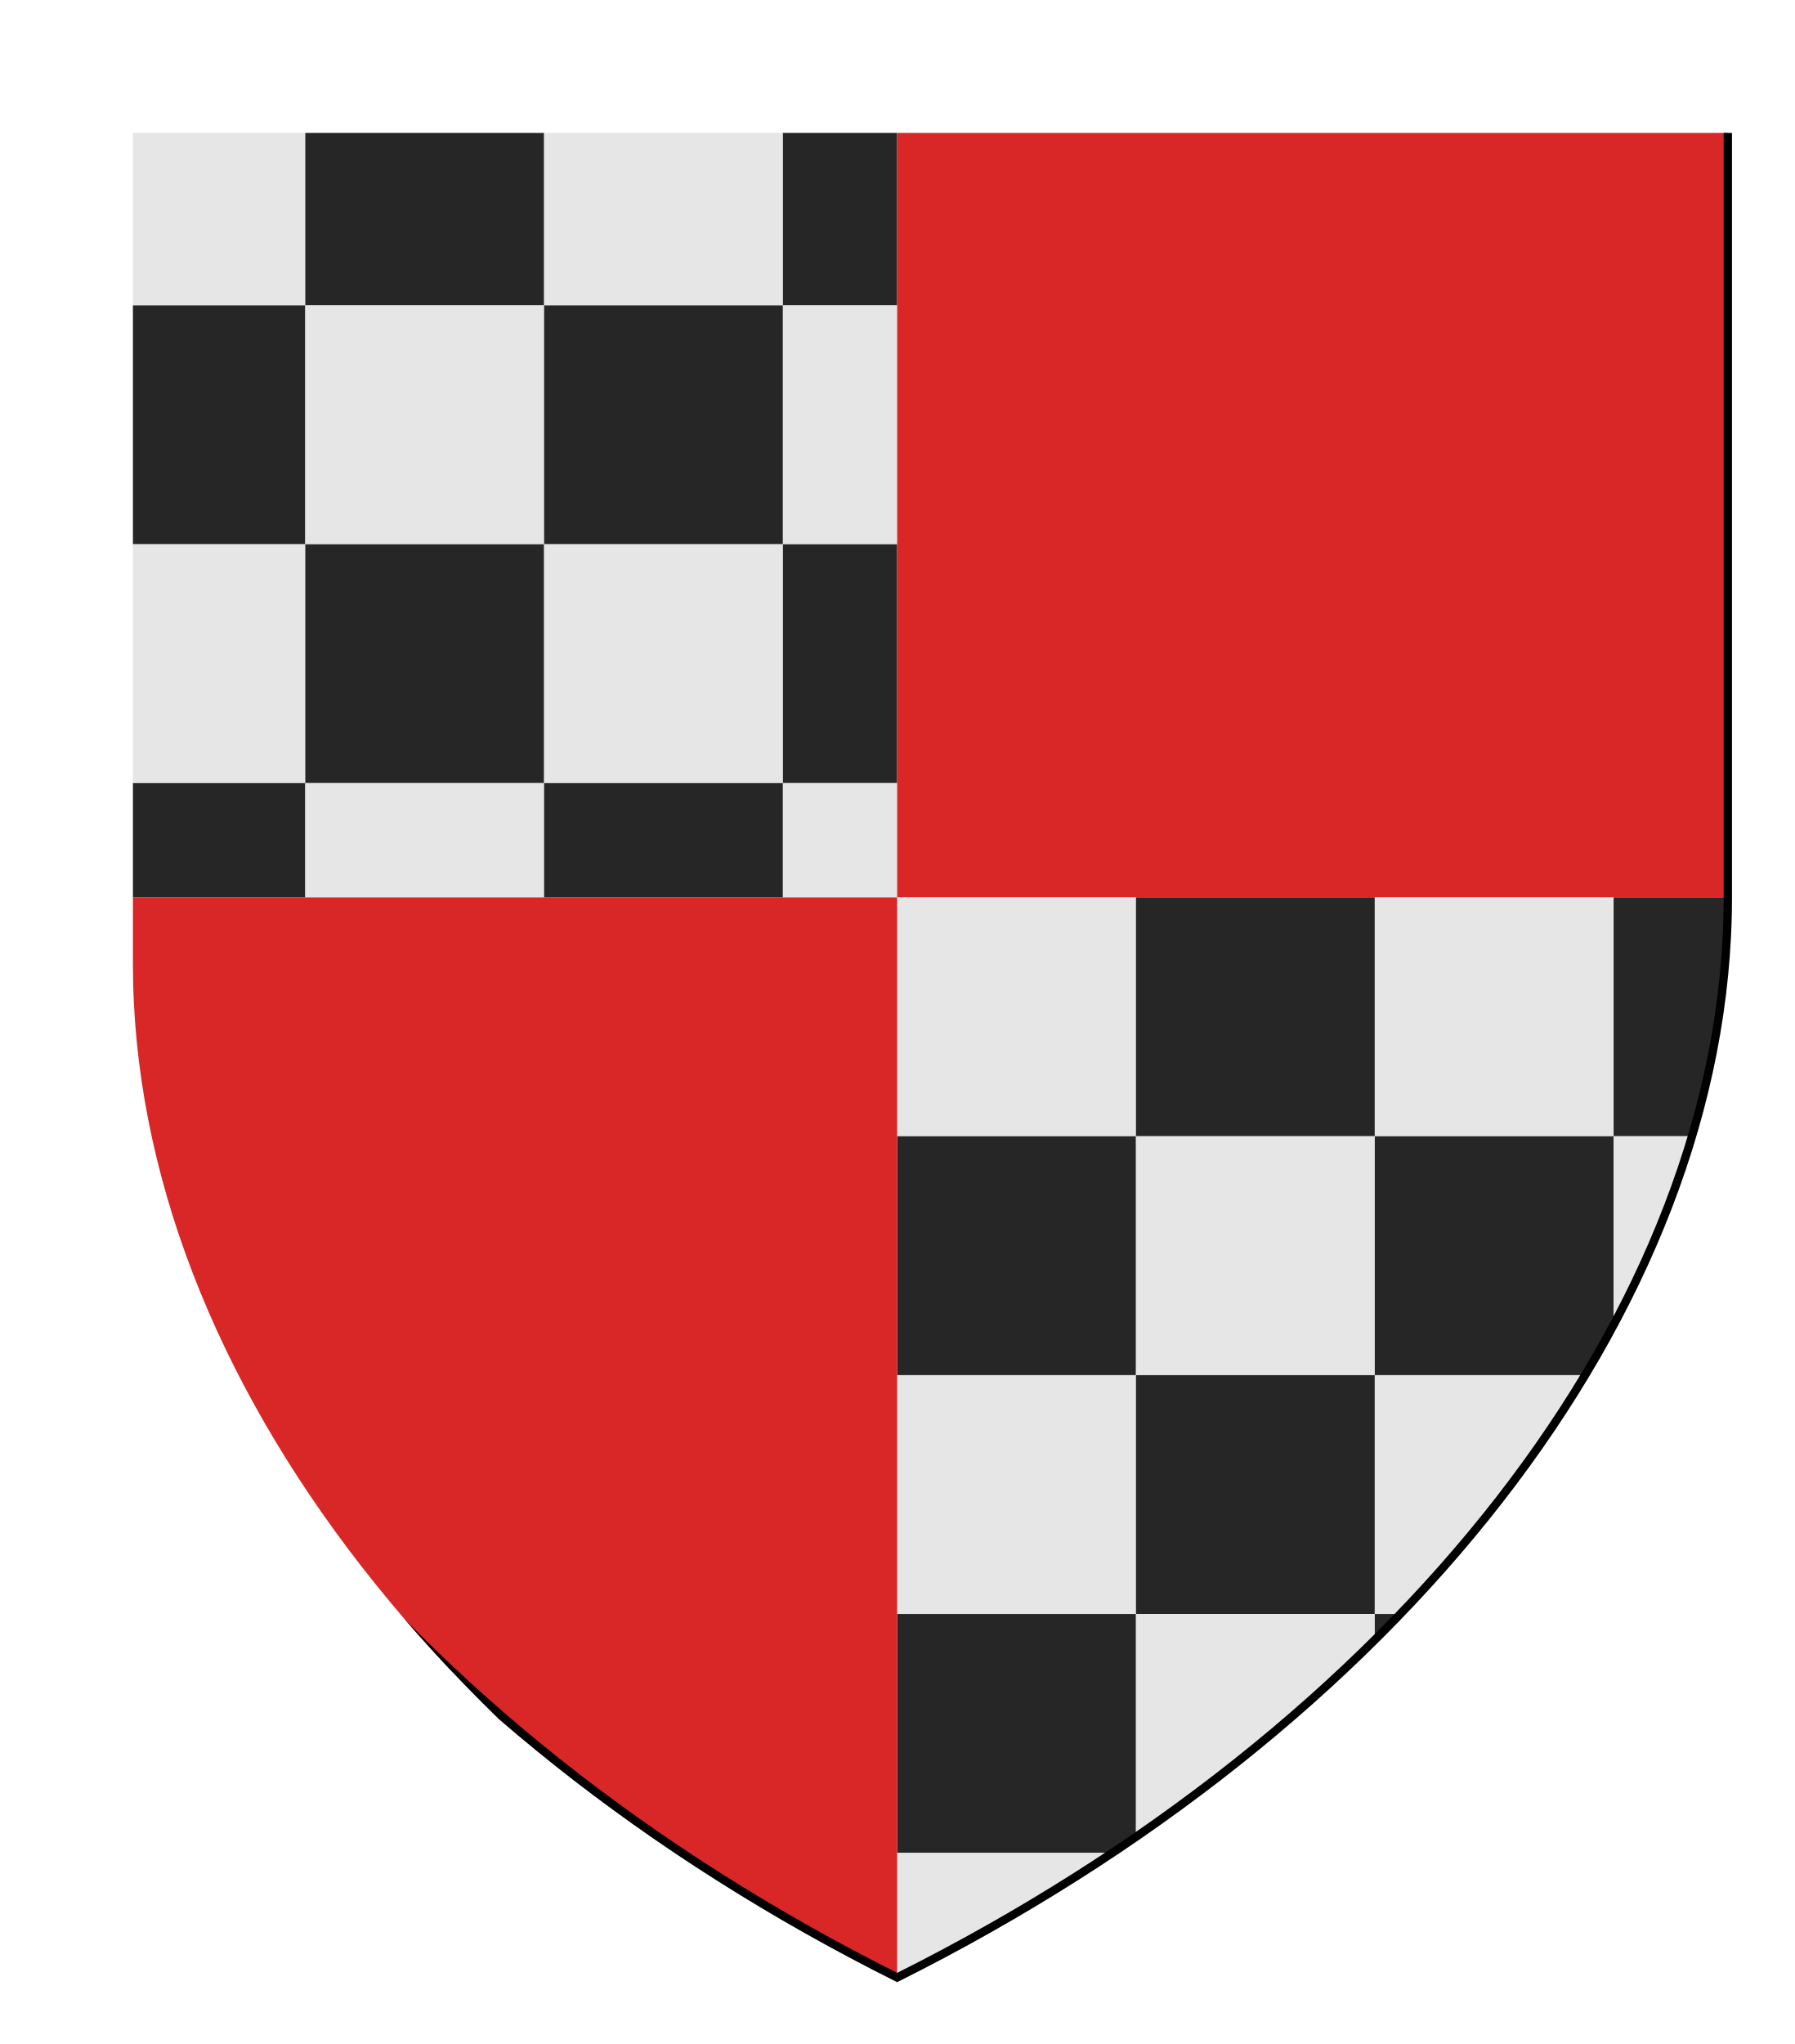
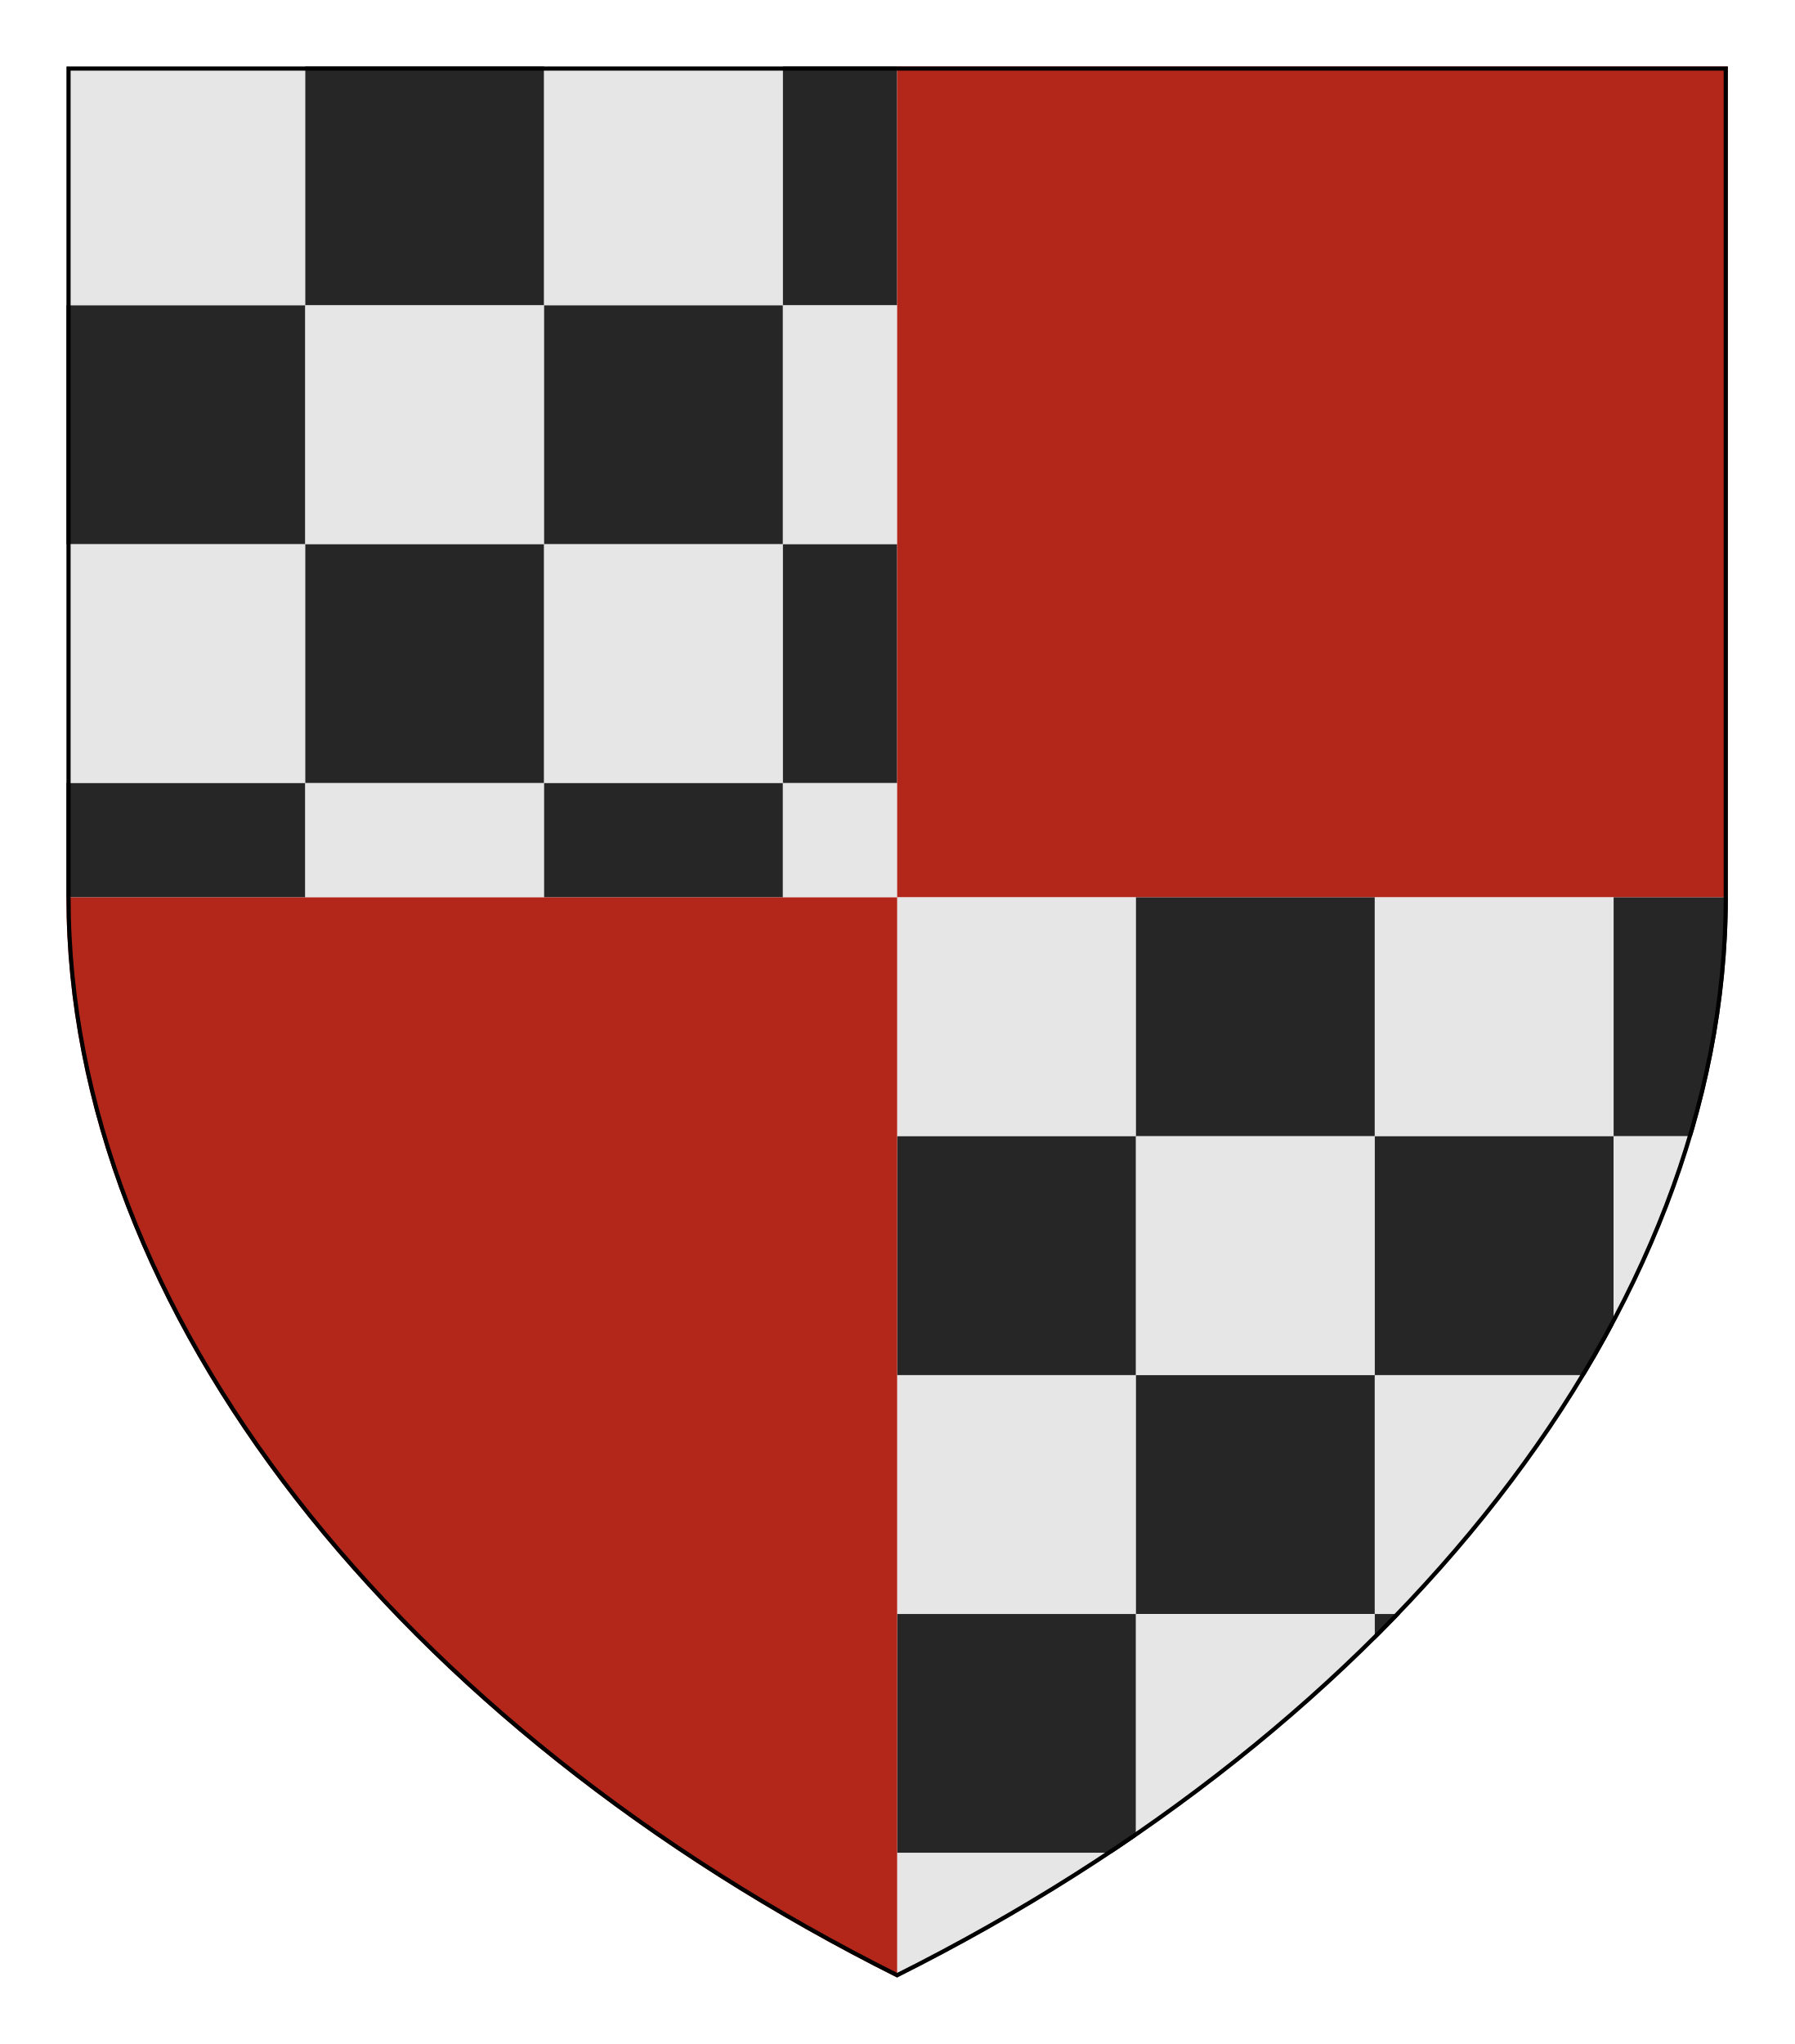
<svg xmlns="http://www.w3.org/2000/svg" height="246.0" width="216.0">
  <defs>
    <clipPath id="contour">
-       <path d="M 8.0,8.0 L 208.0,8.0 L 208.0,108.0 C 208.0,158.0 168.0,208.0 108.0,238.0 C 48.0,208.0 8.0,158.0 8.0,108.0 L 8.0,8.0 Z" />
+       <path d="M 0.0,0.0 L 200.0,0.0 L 200.0,100.0 C 200.0,150.0 160.0,200.0 100.0,230.0 C 40.0,200.0 0.0,150.0 0.0,100.0 L 0.0,0.0 Z" />
    </clipPath>
    <radialGradient id="lighting">
      <stop offset="25%" stop-color="white" stop-opacity="35%" />
      <stop offset="100%" stop-color="white" stop-opacity="0%" />
    </radialGradient>
  </defs>
  <g transform="translate(8.0,8.0)">
-     <path clip-path="url(#contour)" d="M 0.0,0.0 L 0.0,28.75 L 28.75,28.75 L 28.75,0.0 L 0.0,0.0 Z" style="fill: rgb(230, 230, 230); stroke-width: 1px; stroke: none;" />
-     <path clip-path="url(#contour)" d="M 28.75,0.0 L 28.75,28.75 L 57.5,28.75 L 57.5,0.0 L 28.75,0.0 Z" style="fill: rgb(38, 38, 38); stroke-width: 1px; stroke: none;" />
-     <path clip-path="url(#contour)" d="M 57.5,0.0 L 57.5,28.75 L 86.25,28.75 L 86.25,0.0 L 57.5,0.0 Z" style="fill: rgb(230, 230, 230); stroke-width: 1px; stroke: none;" />
-     <path clip-path="url(#contour)" d="M 86.25,0.0 L 86.25,28.75 L 100.0,28.75 L 100.0,0.0 L 86.25,0.0 Z" style="fill: rgb(38, 38, 38); stroke-width: 1px; stroke: none;" />
-     <path clip-path="url(#contour)" d="M 0.0,28.75 L 0.0,57.5 L 28.75,57.5 L 28.75,28.75 L 0.0,28.75 Z" style="fill: rgb(38, 38, 38); stroke-width: 1px; stroke: none;" />
-     <path clip-path="url(#contour)" d="M 28.75,28.75 L 28.75,57.5 L 57.5,57.5 L 57.5,28.75 L 28.75,28.75 Z" style="fill: rgb(230, 230, 230); stroke-width: 1px; stroke: none;" />
-     <path clip-path="url(#contour)" d="M 57.5,28.75 L 57.5,57.5 L 86.25,57.5 L 86.25,28.75 L 57.5,28.75 Z" style="fill: rgb(38, 38, 38); stroke-width: 1px; stroke: none;" />
-     <path clip-path="url(#contour)" d="M 86.25,28.75 L 86.25,57.5 L 100.0,57.5 L 100.0,28.75 L 86.25,28.75 Z" style="fill: rgb(230, 230, 230); stroke-width: 1px; stroke: none;" />
-     <path clip-path="url(#contour)" d="M 0.0,57.5 L 0.0,86.25 L 28.75,86.25 L 28.75,57.5 L 0.0,57.5 Z" style="fill: rgb(230, 230, 230); stroke-width: 1px; stroke: none;" />
-     <path clip-path="url(#contour)" d="M 28.75,57.5 L 28.75,86.25 L 57.5,86.25 L 57.5,57.5 L 28.75,57.5 Z" style="fill: rgb(38, 38, 38); stroke-width: 1px; stroke: none;" />
-     <path clip-path="url(#contour)" d="M 57.5,57.5 L 57.5,86.25 L 86.25,86.25 L 86.25,57.5 L 57.5,57.5 Z" style="fill: rgb(230, 230, 230); stroke-width: 1px; stroke: none;" />
-     <path clip-path="url(#contour)" d="M 86.25,57.5 L 86.25,86.25 L 100.0,86.25 L 100.0,57.5 L 86.25,57.5 Z" style="fill: rgb(38, 38, 38); stroke-width: 1px; stroke: none;" />
-     <path clip-path="url(#contour)" d="M 0.0,86.25 L 0.0,100.0 L 28.75,100.0 L 28.75,86.25 L 0.0,86.25 Z" style="fill: rgb(38, 38, 38); stroke-width: 1px; stroke: none;" />
-     <path clip-path="url(#contour)" d="M 28.75,86.25 L 28.75,100.0 L 57.5,100.0 L 57.5,86.25 L 28.75,86.25 Z" style="fill: rgb(230, 230, 230); stroke-width: 1px; stroke: none;" />
-     <path clip-path="url(#contour)" d="M 57.5,86.25 L 57.5,100.0 L 86.25,100.0 L 86.25,86.25 L 57.5,86.25 Z" style="fill: rgb(38, 38, 38); stroke-width: 1px; stroke: none;" />
-     <path clip-path="url(#contour)" d="M 86.25,86.25 L 86.25,100.0 L 100.0,100.0 L 100.0,86.25 L 86.25,86.25 Z" style="fill: rgb(230, 230, 230); stroke-width: 1px; stroke: none;" />
-     <path clip-path="url(#contour)" d="M 100.0,0.0 L 100.0,100.0 L 200.0,100.0 L 200.0,0.0 L 100.0,0.0 Z" style="fill: rgb(217, 38, 38); stroke-width: 1px; stroke: none;" />
-     <path clip-path="url(#contour)" d="M 100.0,100.0 L 100.0,128.75 L 128.75,128.75 L 128.75,100.0 L 100.0,100.0 Z" style="fill: rgb(230, 230, 230); stroke-width: 1px; stroke: none;" />
-     <path clip-path="url(#contour)" d="M 128.75,100.0 L 128.75,128.75 L 157.5,128.75 L 157.5,100.0 L 128.75,100.0 Z" style="fill: rgb(38, 38, 38); stroke-width: 1px; stroke: none;" />
-     <path clip-path="url(#contour)" d="M 157.5,100.0 L 157.5,128.75 L 186.25,128.75 L 186.25,100.0 L 157.5,100.0 Z" style="fill: rgb(230, 230, 230); stroke-width: 1px; stroke: none;" />
-     <path clip-path="url(#contour)" d="M 186.25,100.0 L 186.25,128.75 L 195.691,128.75 C 198.516,119.262 200.0,109.631 200.0,100.0 L 186.25,100.0 Z" style="fill: rgb(38, 38, 38); stroke-width: 1px; stroke: none;" />
-     <path clip-path="url(#contour)" d="M 100.0,128.75 L 100.0,157.5 L 128.75,157.5 L 128.75,128.75 L 100.0,128.75 Z" style="fill: rgb(38, 38, 38); stroke-width: 1px; stroke: none;" />
-     <path clip-path="url(#contour)" d="M 128.75,128.75 L 128.75,157.5 L 157.5,157.5 L 157.5,128.75 L 128.75,128.75 Z" style="fill: rgb(230, 230, 230); stroke-width: 1px; stroke: none;" />
-     <path clip-path="url(#contour)" d="M 157.5,128.75 L 157.5,157.5 L 182.822,157.5 C 184.024,155.504 185.167,153.493 186.25,151.47 L 186.25,151.47 L 186.25,128.75 L 157.5,128.75 Z" style="fill: rgb(38, 38, 38); stroke-width: 1px; stroke: none;" />
-     <path clip-path="url(#contour)" d="M 186.25,128.75 L 186.25,151.47 L 186.25,151.47 C 190.228,144.041 193.4,136.443 195.691,128.75 L 186.25,128.75 Z" style="fill: rgb(230, 230, 230); stroke-width: 1px; stroke: none;" />
-     <path clip-path="url(#contour)" d="M 100.0,157.5 L 100.0,186.25 L 128.75,186.25 L 128.75,157.5 L 100.0,157.5 Z" style="fill: rgb(230, 230, 230); stroke-width: 1px; stroke: none;" />
-     <path clip-path="url(#contour)" d="M 128.75,157.5 L 128.75,186.25 L 157.5,186.25 L 157.5,157.5 L 128.75,157.5 Z" style="fill: rgb(38, 38, 38); stroke-width: 1px; stroke: none;" />
-     <path clip-path="url(#contour)" d="M 157.5,157.5 L 157.5,186.25 L 160.574,186.25 C 169.323,177.151 176.803,167.503 182.822,157.5 L 157.5,157.5 Z" style="fill: rgb(230, 230, 230); stroke-width: 1px; stroke: none;" />
-     <path clip-path="url(#contour)" d="M 100.0,186.25 L 100.0,215.0 L 125.91,215.0 C 126.864,214.364 127.811,213.723 128.75,213.076 L 128.75,213.076 L 128.75,186.25 L 100.0,186.25 Z" style="fill: rgb(38, 38, 38); stroke-width: 1px; stroke: none;" />
-     <path clip-path="url(#contour)" d="M 128.75,186.25 L 128.75,213.076 L 128.75,213.076 C 139.334,205.793 148.971,197.837 157.5,189.373 L 157.5,189.373 L 157.5,186.25 L 128.75,186.25 Z" style="fill: rgb(230, 230, 230); stroke-width: 1px; stroke: none;" />
-     <path clip-path="url(#contour)" d="M 157.5,186.25 L 157.5,189.373 L 157.5,189.373 C 158.541,188.34 159.566,187.298 160.574,186.25 L 157.5,186.25 Z" style="fill: rgb(38, 38, 38); stroke-width: 1px; stroke: none;" />
-     <path clip-path="url(#contour)" d="M 100.0,215.0 L 100.0,230.0 C 109.122,225.439 117.782,220.415 125.91,215.0 L 100.0,215.0 Z" style="fill: rgb(230, 230, 230); stroke-width: 1px; stroke: none;" />
-     <path clip-path="url(#contour)" d="M 0.0,100.0 C 0.0,150.0 40.0,200.0 100.0,230.0 L 100.0,100.0 L 0.0,100.0 Z" style="fill: rgb(217, 38, 38); stroke-width: 1px; stroke: none;" />
-     <path clip-path="url(#contour)" d="M 0.0,0.0 L 200.0,0.0 L 200.0,100.0 C 200.0,150.0 160.0,200.0 100.0,230.0 C 40.0,200.0 0.0,150.0 0.0,100.0 L 0.0,0.0 Z" style="fill: none; stroke-width: 1px; stroke: rgb(0, 0, 0);" />
+     <path clip-path="url(#contour)" comment="clipped chequy element 0.0, 0.0" d="M 0.0,0.0 L 0.0,28.75 L 28.75,28.75 L 28.75,0.0 L 0.0,0.0 Z" style="fill: rgb(230, 230, 230); stroke-width: 1px; stroke: none;" />
+     <path clip-path="url(#contour)" comment="clipped chequy element 28.75, 0.0" d="M 28.75,0.0 L 28.75,28.75 L 57.5,28.75 L 57.5,0.0 L 28.75,0.0 Z" style="fill: rgb(38, 38, 38); stroke-width: 1px; stroke: none;" />
+     <path clip-path="url(#contour)" comment="clipped chequy element 57.5, 0.0" d="M 57.5,0.0 L 57.5,28.75 L 86.25,28.75 L 86.25,0.0 L 57.5,0.0 Z" style="fill: rgb(230, 230, 230); stroke-width: 1px; stroke: none;" />
+     <path clip-path="url(#contour)" comment="clipped chequy element 86.25, 0.0" d="M 86.25,0.0 L 86.25,28.75 L 100.0,28.75 L 100.0,0.0 L 86.25,0.0 Z" style="fill: rgb(38, 38, 38); stroke-width: 1px; stroke: none;" />
+     <path clip-path="url(#contour)" comment="clipped chequy element 0.0, 28.75" d="M 0.0,28.75 L 0.0,57.5 L 28.75,57.5 L 28.75,28.75 L 0.0,28.75 Z" style="fill: rgb(38, 38, 38); stroke-width: 1px; stroke: none;" />
+     <path clip-path="url(#contour)" comment="clipped chequy element 28.75, 28.75" d="M 28.75,28.75 L 28.75,57.5 L 57.5,57.5 L 57.5,28.75 L 28.75,28.75 Z" style="fill: rgb(230, 230, 230); stroke-width: 1px; stroke: none;" />
+     <path clip-path="url(#contour)" comment="clipped chequy element 57.5, 28.75" d="M 57.5,28.75 L 57.5,57.5 L 86.25,57.5 L 86.25,28.75 L 57.5,28.75 Z" style="fill: rgb(38, 38, 38); stroke-width: 1px; stroke: none;" />
+     <path clip-path="url(#contour)" comment="clipped chequy element 86.25, 28.75" d="M 86.25,28.75 L 86.25,57.5 L 100.0,57.5 L 100.0,28.75 L 86.25,28.75 Z" style="fill: rgb(230, 230, 230); stroke-width: 1px; stroke: none;" />
+     <path clip-path="url(#contour)" comment="clipped chequy element 0.0, 57.5" d="M 0.0,57.5 L 0.0,86.25 L 28.75,86.25 L 28.75,57.5 L 0.0,57.5 Z" style="fill: rgb(230, 230, 230); stroke-width: 1px; stroke: none;" />
+     <path clip-path="url(#contour)" comment="clipped chequy element 28.75, 57.5" d="M 28.75,57.5 L 28.75,86.25 L 57.5,86.25 L 57.5,57.5 L 28.75,57.5 Z" style="fill: rgb(38, 38, 38); stroke-width: 1px; stroke: none;" />
+     <path clip-path="url(#contour)" comment="clipped chequy element 57.5, 57.5" d="M 57.5,57.5 L 57.5,86.25 L 86.25,86.25 L 86.25,57.5 L 57.5,57.5 Z" style="fill: rgb(230, 230, 230); stroke-width: 1px; stroke: none;" />
+     <path clip-path="url(#contour)" comment="clipped chequy element 86.25, 57.5" d="M 86.25,57.5 L 86.25,86.25 L 100.0,86.25 L 100.0,57.5 L 86.25,57.5 Z" style="fill: rgb(38, 38, 38); stroke-width: 1px; stroke: none;" />
+     <path clip-path="url(#contour)" comment="clipped chequy element 0.0, 86.25" d="M 0.0,86.25 L 0.0,100.0 L 28.75,100.0 L 28.75,86.25 L 0.0,86.25 Z" style="fill: rgb(38, 38, 38); stroke-width: 1px; stroke: none;" />
+     <path clip-path="url(#contour)" comment="clipped chequy element 28.75, 86.25" d="M 28.75,86.25 L 28.75,100.0 L 57.5,100.0 L 57.5,86.25 L 28.75,86.25 Z" style="fill: rgb(230, 230, 230); stroke-width: 1px; stroke: none;" />
+     <path clip-path="url(#contour)" comment="clipped chequy element 57.5, 86.25" d="M 57.5,86.25 L 57.5,100.0 L 86.25,100.0 L 86.25,86.25 L 57.5,86.25 Z" style="fill: rgb(38, 38, 38); stroke-width: 1px; stroke: none;" />
+     <path clip-path="url(#contour)" comment="clipped chequy element 86.25, 86.25" d="M 86.25,86.25 L 86.25,100.0 L 100.0,100.0 L 100.0,86.25 L 86.25,86.25 Z" style="fill: rgb(230, 230, 230); stroke-width: 1px; stroke: none;" />
+     <path clip-path="url(#contour)" comment="FieldBackground" d="M 100.0,0.0 L 100.0,100.0 L 200.0,100.0 L 200.0,0.0 L 100.0,0.0 Z" style="fill: rgb(179, 38, 26); stroke-width: 1px; stroke: none;" />
+     <path clip-path="url(#contour)" comment="clipped chequy element 100.0, 100.0" d="M 100.0,100.0 L 100.0,128.75 L 128.75,128.75 L 128.75,100.0 L 100.0,100.0 Z" style="fill: rgb(230, 230, 230); stroke-width: 1px; stroke: none;" />
+     <path clip-path="url(#contour)" comment="clipped chequy element 128.75, 100.0" d="M 128.75,100.0 L 128.75,128.75 L 157.5,128.75 L 157.5,100.0 L 128.75,100.0 Z" style="fill: rgb(38, 38, 38); stroke-width: 1px; stroke: none;" />
+     <path clip-path="url(#contour)" comment="clipped chequy element 157.5, 100.0" d="M 157.5,100.0 L 157.5,128.75 L 186.25,128.75 L 186.25,100.0 L 157.5,100.0 Z" style="fill: rgb(230, 230, 230); stroke-width: 1px; stroke: none;" />
+     <path clip-path="url(#contour)" comment="clipped chequy element 186.25, 100.0" d="M 186.25,100.0 L 186.25,128.75 L 195.691,128.75 C 198.516,119.262 200.0,109.631 200.0,100.0 L 186.25,100.0 Z" style="fill: rgb(38, 38, 38); stroke-width: 1px; stroke: none;" />
+     <path clip-path="url(#contour)" comment="clipped chequy element 100.0, 128.75" d="M 100.0,128.75 L 100.0,157.5 L 128.75,157.5 L 128.75,128.75 L 100.0,128.75 Z" style="fill: rgb(38, 38, 38); stroke-width: 1px; stroke: none;" />
+     <path clip-path="url(#contour)" comment="clipped chequy element 128.75, 128.75" d="M 128.75,128.75 L 128.75,157.5 L 157.5,157.5 L 157.5,128.75 L 128.75,128.75 Z" style="fill: rgb(230, 230, 230); stroke-width: 1px; stroke: none;" />
+     <path clip-path="url(#contour)" comment="clipped chequy element 157.5, 128.75" d="M 157.5,128.75 L 157.5,157.5 L 182.822,157.5 C 184.024,155.504 185.167,153.493 186.25,151.47 L 186.25,128.75 L 157.5,128.75 Z" style="fill: rgb(38, 38, 38); stroke-width: 1px; stroke: none;" />
+     <path clip-path="url(#contour)" comment="clipped chequy element 186.25, 128.75" d="M 186.25,128.75 L 186.25,151.47 C 190.228,144.041 193.4,136.443 195.691,128.75 L 186.25,128.75 Z" style="fill: rgb(230, 230, 230); stroke-width: 1px; stroke: none;" />
+     <path clip-path="url(#contour)" comment="clipped chequy element 100.0, 157.5" d="M 100.0,157.5 L 100.0,186.25 L 128.75,186.25 L 128.75,157.5 L 100.0,157.5 Z" style="fill: rgb(230, 230, 230); stroke-width: 1px; stroke: none;" />
+     <path clip-path="url(#contour)" comment="clipped chequy element 128.75, 157.5" d="M 128.75,157.5 L 128.75,186.25 L 157.5,186.25 L 157.5,157.5 L 128.75,157.5 Z" style="fill: rgb(38, 38, 38); stroke-width: 1px; stroke: none;" />
+     <path clip-path="url(#contour)" comment="clipped chequy element 157.5, 157.5" d="M 157.5,157.5 L 157.5,186.25 L 160.574,186.25 C 169.323,177.151 176.803,167.503 182.822,157.5 L 157.5,157.5 Z" style="fill: rgb(230, 230, 230); stroke-width: 1px; stroke: none;" />
+     <path clip-path="url(#contour)" comment="clipped chequy element 100.0, 186.25" d="M 100.0,186.25 L 100.0,215.0 L 125.91,215.0 C 126.864,214.364 127.811,213.723 128.75,213.076 L 128.75,186.25 L 100.0,186.25 Z" style="fill: rgb(38, 38, 38); stroke-width: 1px; stroke: none;" />
+     <path clip-path="url(#contour)" comment="clipped chequy element 128.75, 186.25" d="M 128.75,186.25 L 128.75,213.076 C 139.334,205.793 148.971,197.837 157.5,189.373 L 157.5,186.25 L 128.75,186.25 Z" style="fill: rgb(230, 230, 230); stroke-width: 1px; stroke: none;" />
+     <path clip-path="url(#contour)" comment="clipped chequy element 157.5, 186.25" d="M 157.5,186.25 L 157.5,189.373 C 158.541,188.34 159.566,187.298 160.574,186.25 L 157.5,186.25 Z" style="fill: rgb(38, 38, 38); stroke-width: 1px; stroke: none;" />
+     <path clip-path="url(#contour)" comment="clipped chequy element 100.0, 215.0" d="M 100.0,215.0 L 100.0,230.0 C 109.122,225.439 117.782,220.415 125.91,215.0 L 100.0,215.0 Z" style="fill: rgb(230, 230, 230); stroke-width: 1px; stroke: none;" />
+     <path clip-path="url(#contour)" comment="FieldBackground" d="M 0.0,100.0 C 0.0,150.0 40.0,200.0 100.0,230.0 L 100.0,100.0 L 0.0,100.0 Z" style="fill: rgb(179, 38, 26); stroke-width: 1px; stroke: none;" />
+     <path clip-path="url(#contour)" comment="outer shield shape border" d="M 0.0,0.0 L 200.0,0.0 L 200.0,100.0 C 200.0,150.0 160.0,200.0 100.0,230.0 C 40.0,200.0 0.0,150.0 0.0,100.0 L 0.0,0.0 Z" style="fill: none; stroke-width: 1px; stroke: rgb(0, 0, 0);" />
  </g>
</svg>
